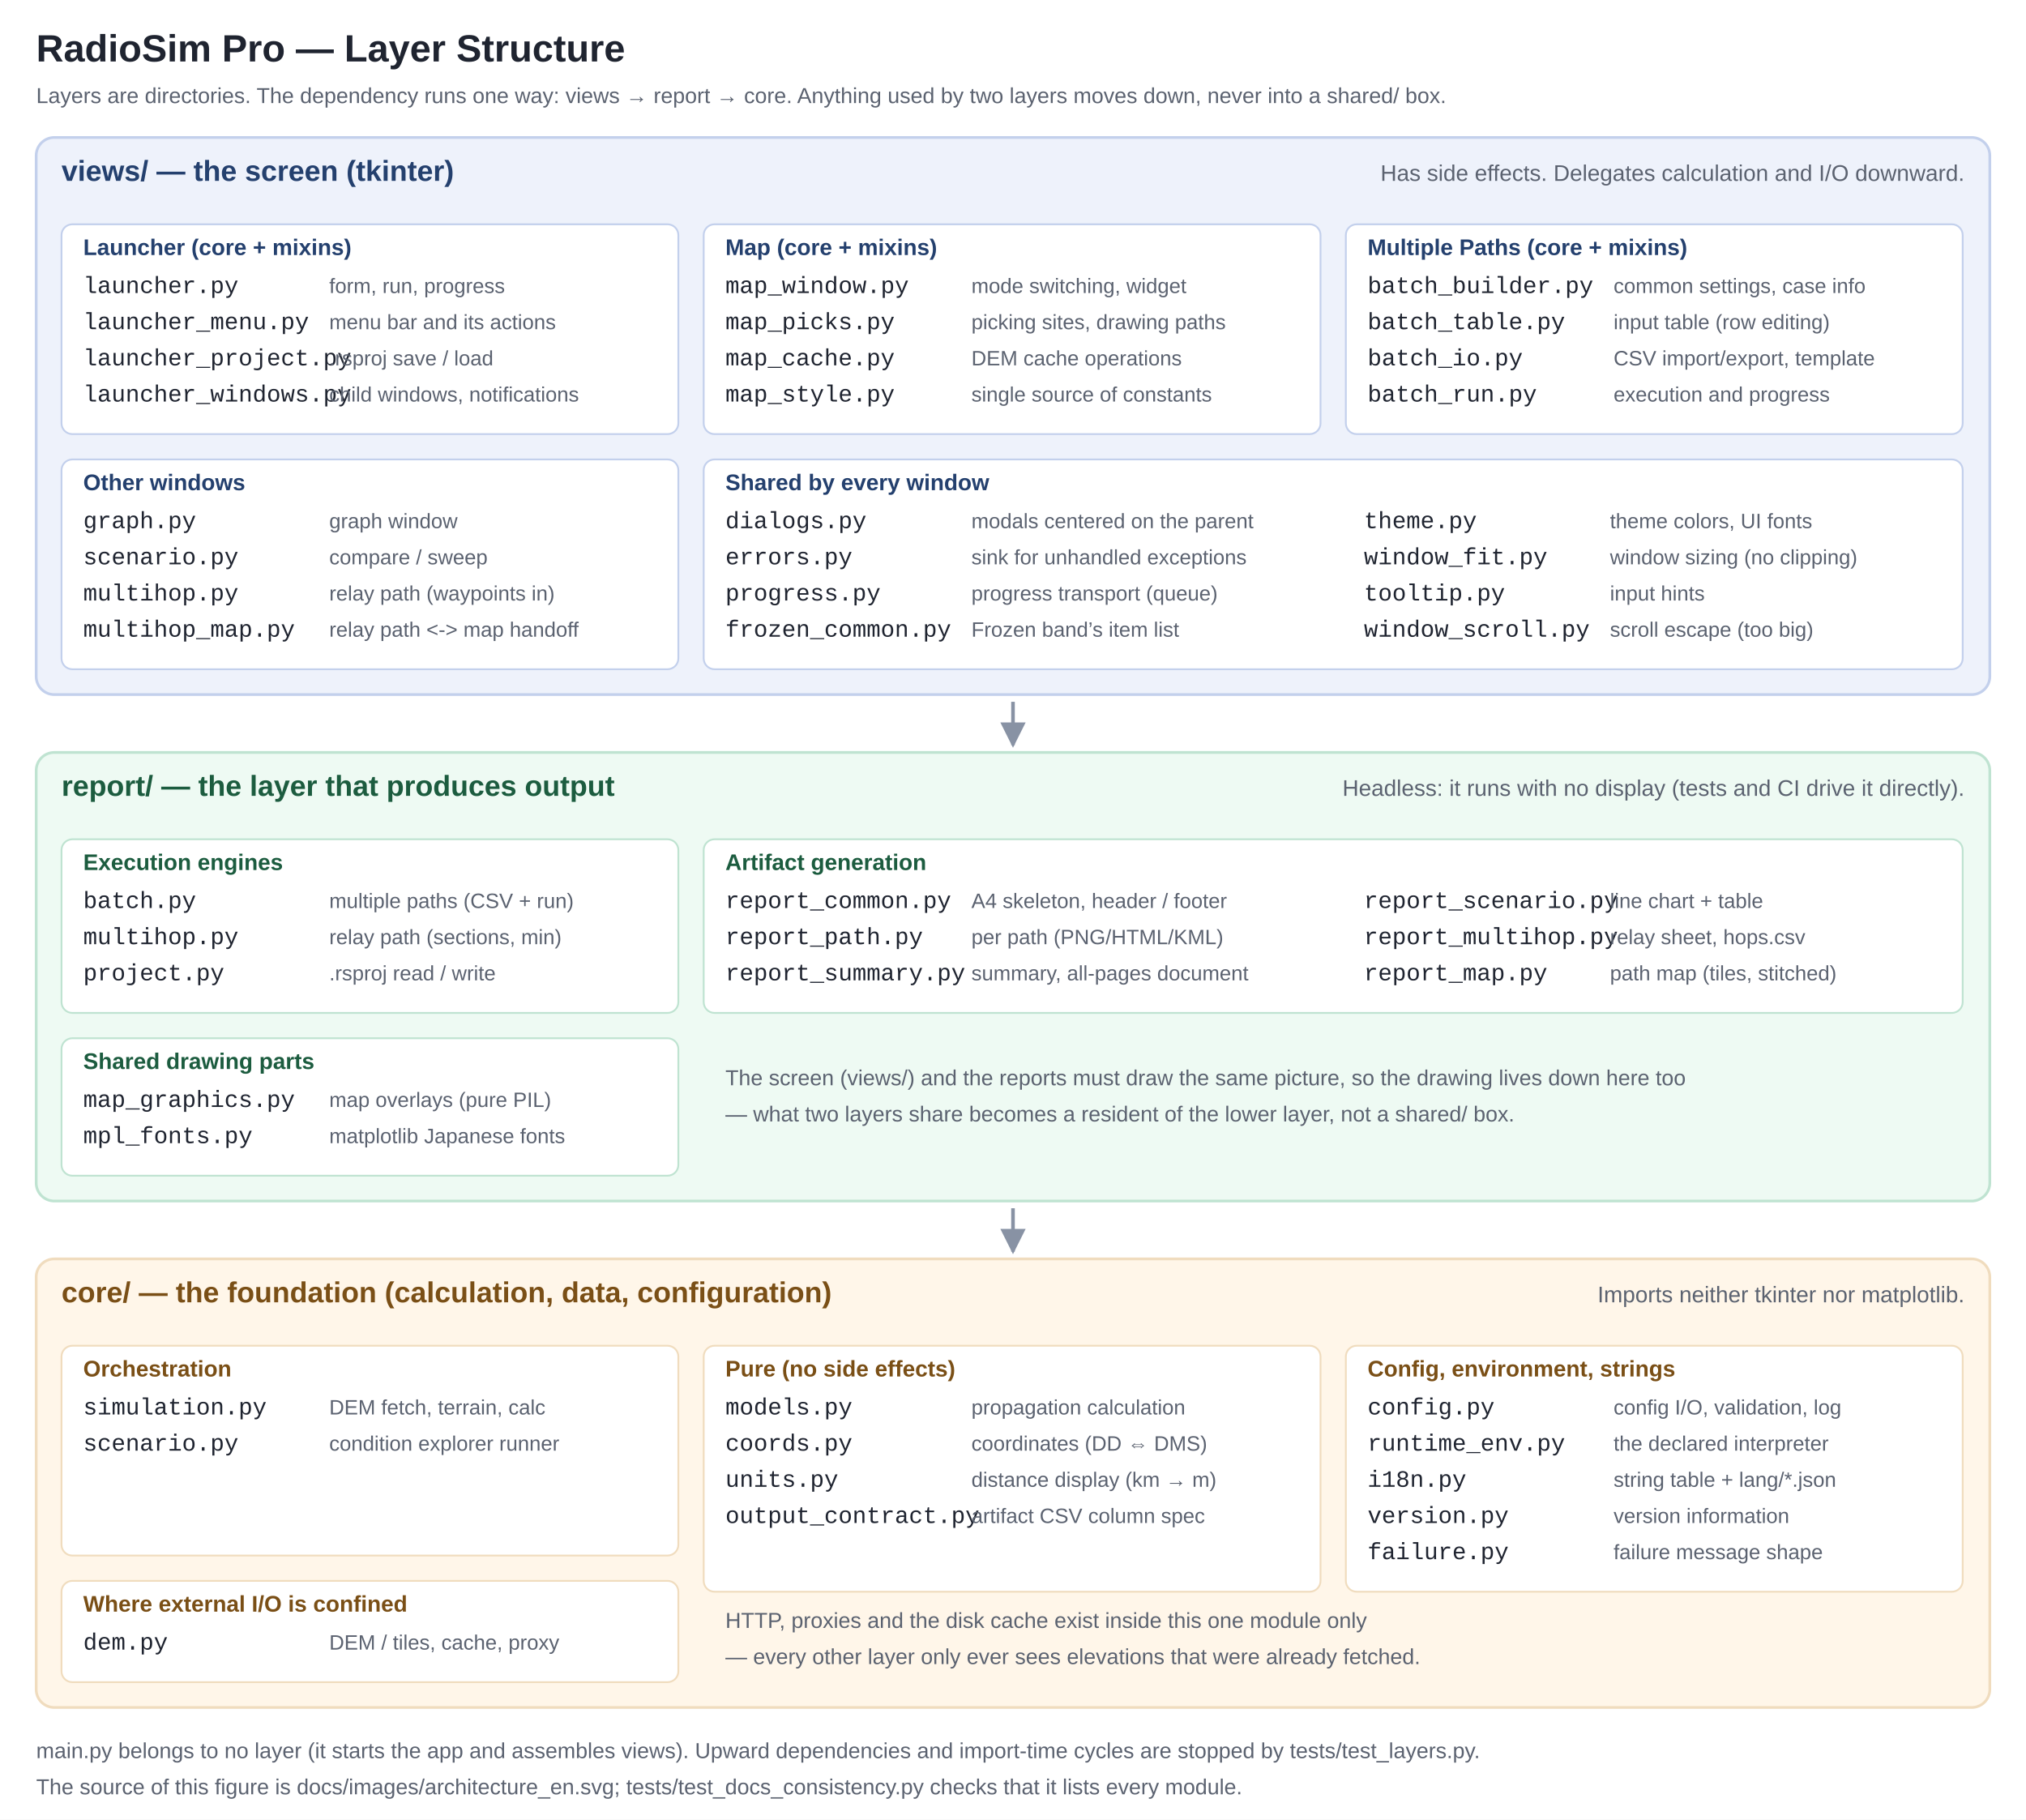
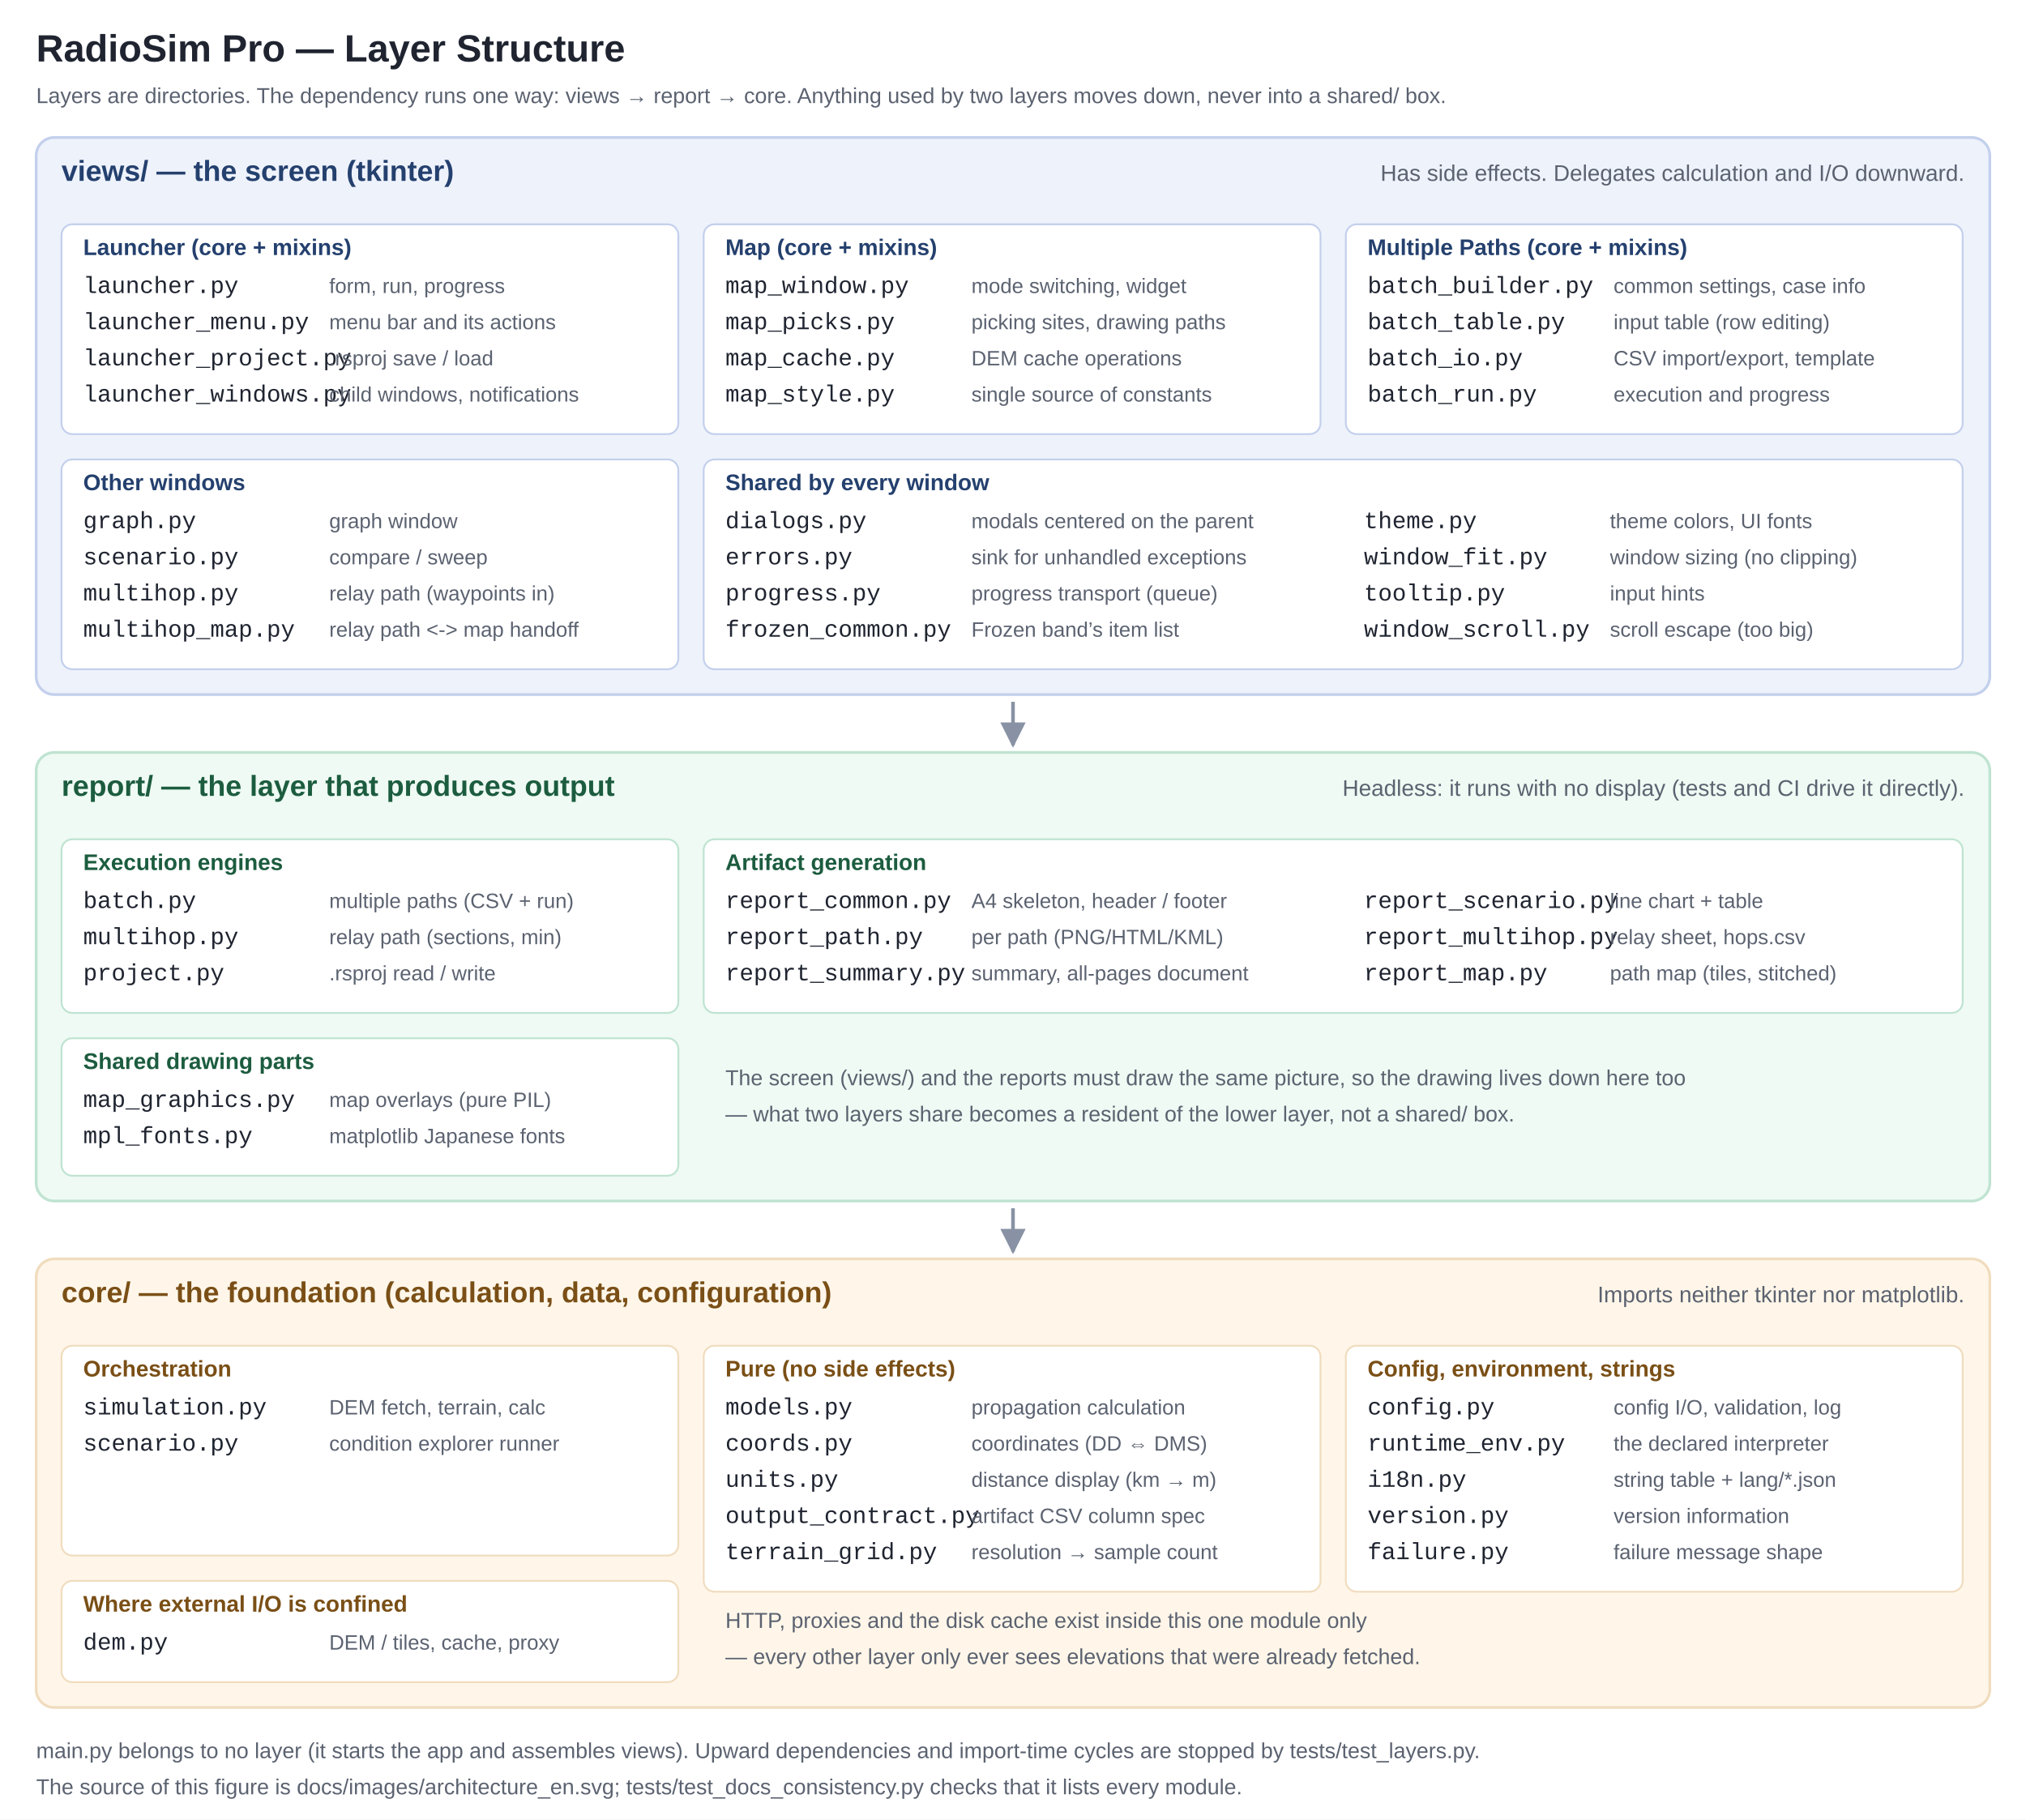
<svg xmlns="http://www.w3.org/2000/svg" viewBox="0 0 1120 1006" width="1120" height="1006" role="img" aria-labelledby="ttl desc" font-family="Arial,Helvetica,'Segoe UI',sans-serif">
  <defs>
    <marker id="ar" viewBox="0 0 10 10" refX="9" refY="5" markerWidth="7" markerHeight="7" orient="auto-start-reverse">
      <path d="M0,0 L10,5 L0,10 z" fill="#8892a4" />
    </marker>
    <style>
      .band  { stroke-width:1.5 }
      .card  { fill:#ffffff; stroke-width:1 }
      .lname { font-size:16px; font-weight:700 }
      .lrule { font-size:12.5px; fill:#5b6270 }
      .ctitle{ font-size:12.5px; font-weight:700 }
      .mod   { font-size:13px; font-family:Consolas,'Courier New',monospace; fill:#1f2430 }
      .role  { font-size:11.5px; fill:#5b6270 }
      .note  { font-size:12px; fill:#5b6270 }
      .arrow { stroke:#8892a4; stroke-width:2; marker-end:url(#ar) }
    </style>
  </defs>
  <rect width="1120" height="1006" fill="#ffffff" />
  <text x="20" y="34" font-size="21" font-weight="700" fill="#1f2430">RadioSim Pro — Layer Structure</text>
  <text x="20" y="57" class="note">Layers are directories. The dependency runs one way: views → report → core. Anything used by two layers moves down, never into a shared/ box.</text>
  <rect class="band" x="20" y="76" width="1080" height="308" rx="10" fill="#eef2fb" stroke="#c3d0ec" />
  <text x="34" y="100" class="lname" fill="#24406e">views/ — the screen (tkinter)</text>
  <text x="1086" y="100" class="lrule" text-anchor="end">Has side effects. Delegates calculation and I/O downward.</text>
  <g>
    <rect class="card" x="34" y="124" width="341" height="116" rx="6" stroke="#c3d0ec" />
    <text x="46" y="141" class="ctitle" fill="#24406e">Launcher (core + mixins)</text>
    <text x="46" y="162" class="mod">launcher.py</text>
    <text x="182" y="162" class="role">form, run, progress</text>
    <text x="46" y="182" class="mod">launcher_menu.py</text>
    <text x="182" y="182" class="role">menu bar and its actions</text>
    <text x="46" y="202" class="mod">launcher_project.py</text>
    <text x="182" y="202" class="role">.rsproj save / load</text>
    <text x="46" y="222" class="mod">launcher_windows.py</text>
    <text x="182" y="222" class="role">child windows, notifications</text>
    <rect class="card" x="389" y="124" width="341" height="116" rx="6" stroke="#c3d0ec" />
    <text x="401" y="141" class="ctitle" fill="#24406e">Map (core + mixins)</text>
    <text x="401" y="162" class="mod">map_window.py</text>
    <text x="537" y="162" class="role">mode switching, widget</text>
    <text x="401" y="182" class="mod">map_picks.py</text>
    <text x="537" y="182" class="role">picking sites, drawing paths</text>
    <text x="401" y="202" class="mod">map_cache.py</text>
    <text x="537" y="202" class="role">DEM cache operations</text>
    <text x="401" y="222" class="mod">map_style.py</text>
    <text x="537" y="222" class="role">single source of constants</text>
    <rect class="card" x="744" y="124" width="341" height="116" rx="6" stroke="#c3d0ec" />
    <text x="756" y="141" class="ctitle" fill="#24406e">Multiple Paths (core + mixins)</text>
    <text x="756" y="162" class="mod">batch_builder.py</text>
    <text x="892" y="162" class="role">common settings, case info</text>
    <text x="756" y="182" class="mod">batch_table.py</text>
    <text x="892" y="182" class="role">input table (row editing)</text>
    <text x="756" y="202" class="mod">batch_io.py</text>
    <text x="892" y="202" class="role">CSV import/export, template</text>
    <text x="756" y="222" class="mod">batch_run.py</text>
    <text x="892" y="222" class="role">execution and progress</text>
  </g>
  <g>
    <rect class="card" x="34" y="254" width="341" height="116" rx="6" stroke="#c3d0ec" />
    <text x="46" y="271" class="ctitle" fill="#24406e">Other windows</text>
    <text x="46" y="292" class="mod">graph.py</text>
    <text x="182" y="292" class="role">graph window</text>
    <text x="46" y="312" class="mod">scenario.py</text>
    <text x="182" y="312" class="role">compare / sweep</text>
    <text x="46" y="332" class="mod">multihop.py</text>
    <text x="182" y="332" class="role">relay path (waypoints in)</text>
    <text x="46" y="352" class="mod">multihop_map.py</text>
    <text x="182" y="352" class="role">relay path &lt;-&gt; map handoff</text>
    <rect class="card" x="389" y="254" width="696" height="116" rx="6" stroke="#c3d0ec" />
    <text x="401" y="271" class="ctitle" fill="#24406e">Shared by every window</text>
    <text x="401" y="292" class="mod">dialogs.py</text>
    <text x="537" y="292" class="role">modals centered on the parent</text>
    <text x="401" y="312" class="mod">errors.py</text>
    <text x="537" y="312" class="role">sink for unhandled exceptions</text>
    <text x="401" y="332" class="mod">progress.py</text>
    <text x="537" y="332" class="role">progress transport (queue)</text>
    <text x="401" y="352" class="mod">frozen_common.py</text>
    <text x="537" y="352" class="role">Frozen band’s item list</text>
    <text x="754" y="292" class="mod">theme.py</text>
    <text x="890" y="292" class="role">theme colors, UI fonts</text>
    <text x="754" y="312" class="mod">window_fit.py</text>
    <text x="890" y="312" class="role">window sizing (no clipping)</text>
    <text x="754" y="332" class="mod">tooltip.py</text>
    <text x="890" y="332" class="role">input hints</text>
    <text x="754" y="352" class="mod">window_scroll.py</text>
    <text x="890" y="352" class="role">scroll escape (too big)</text>
  </g>
  <line class="arrow" x1="560" y1="388" x2="560" y2="412" />
  <rect class="band" x="20" y="416" width="1080" height="248" rx="10" fill="#eefaf3" stroke="#bfe3d1" />
  <text x="34" y="440" class="lname" fill="#1c5c3f">report/ — the layer that produces output</text>
  <text x="1086" y="440" class="lrule" text-anchor="end">Headless: it runs with no display (tests and CI drive it directly).</text>
  <g>
    <rect class="card" x="34" y="464" width="341" height="96" rx="6" stroke="#bfe3d1" />
    <text x="46" y="481" class="ctitle" fill="#1c5c3f">Execution engines</text>
    <text x="46" y="502" class="mod">batch.py</text>
    <text x="182" y="502" class="role">multiple paths (CSV + run)</text>
    <text x="46" y="522" class="mod">multihop.py</text>
    <text x="182" y="522" class="role">relay path (sections, min)</text>
    <text x="46" y="542" class="mod">project.py</text>
    <text x="182" y="542" class="role">.rsproj read / write</text>
    <rect class="card" x="389" y="464" width="696" height="96" rx="6" stroke="#bfe3d1" />
    <text x="401" y="481" class="ctitle" fill="#1c5c3f">Artifact generation</text>
    <text x="401" y="502" class="mod">report_common.py</text>
    <text x="537" y="502" class="role">A4 skeleton, header / footer</text>
    <text x="401" y="522" class="mod">report_path.py</text>
    <text x="537" y="522" class="role">per path (PNG/HTML/KML)</text>
    <text x="401" y="542" class="mod">report_summary.py</text>
    <text x="537" y="542" class="role">summary, all-pages document</text>
    <text x="754" y="502" class="mod">report_scenario.py</text>
    <text x="890" y="502" class="role">line chart + table</text>
    <text x="754" y="522" class="mod">report_multihop.py</text>
    <text x="890" y="522" class="role">relay sheet, hops.csv</text>
    <text x="754" y="542" class="mod">report_map.py</text>
    <text x="890" y="542" class="role">path map (tiles, stitched)</text>
  </g>
  <g>
    <rect class="card" x="34" y="574" width="341" height="76" rx="6" stroke="#bfe3d1" />
    <text x="46" y="591" class="ctitle" fill="#1c5c3f">Shared drawing parts</text>
    <text x="46" y="612" class="mod">map_graphics.py</text>
    <text x="182" y="612" class="role">map overlays (pure PIL)</text>
    <text x="46" y="632" class="mod">mpl_fonts.py</text>
    <text x="182" y="632" class="role">matplotlib Japanese fonts</text>
    <text x="401" y="600" class="note">The screen (views/) and the reports must draw the same picture, so the drawing lives down here too</text>
    <text x="401" y="620" class="note">— what two layers share becomes a resident of the lower layer, not a shared/ box.</text>
  </g>
  <line class="arrow" x1="560" y1="668" x2="560" y2="692" />
  <rect class="band" x="20" y="696" width="1080" height="248" rx="10" fill="#fff6e9" stroke="#f0dcbe" />
  <text x="34" y="720" class="lname" fill="#7a4f16">core/ — the foundation (calculation, data, configuration)</text>
  <text x="1086" y="720" class="lrule" text-anchor="end">Imports neither tkinter nor matplotlib.</text>
  <g>
    <rect class="card" x="34" y="744" width="341" height="116" rx="6" stroke="#f0dcbe" />
    <text x="46" y="761" class="ctitle" fill="#7a4f16">Orchestration</text>
    <text x="46" y="782" class="mod">simulation.py</text>
    <text x="182" y="782" class="role">DEM fetch, terrain, calc</text>
    <text x="46" y="802" class="mod">scenario.py</text>
    <text x="182" y="802" class="role">condition explorer runner</text>
    <rect class="card" x="389" y="744" width="341" height="136" rx="6" stroke="#f0dcbe" />
    <text x="401" y="761" class="ctitle" fill="#7a4f16">Pure (no side effects)</text>
    <text x="401" y="782" class="mod">models.py</text>
    <text x="537" y="782" class="role">propagation calculation</text>
    <text x="401" y="802" class="mod">coords.py</text>
    <text x="537" y="802" class="role">coordinates (DD ⇔ DMS)</text>
    <text x="401" y="822" class="mod">units.py</text>
    <text x="537" y="822" class="role">distance display (km → m)</text>
    <text x="401" y="842" class="mod">output_contract.py</text>
    <text x="537" y="842" class="role">artifact CSV column spec</text>
+     <text x="401" y="862" class="mod">terrain_grid.py</text>
+     <text x="537" y="862" class="role">resolution → sample count</text>
    <rect class="card" x="744" y="744" width="341" height="136" rx="6" stroke="#f0dcbe" />
    <text x="756" y="761" class="ctitle" fill="#7a4f16">Config, environment, strings</text>
    <text x="756" y="782" class="mod">config.py</text>
    <text x="892" y="782" class="role">config I/O, validation, log</text>
    <text x="756" y="802" class="mod">runtime_env.py</text>
    <text x="892" y="802" class="role">the declared interpreter</text>
    <text x="756" y="822" class="mod">i18n.py</text>
    <text x="892" y="822" class="role">string table + lang/*.json</text>
    <text x="756" y="842" class="mod">version.py</text>
    <text x="892" y="842" class="role">version information</text>
    <text x="756" y="862" class="mod">failure.py</text>
    <text x="892" y="862" class="role">failure message shape</text>
  </g>
  <g>
    <rect class="card" x="34" y="874" width="341" height="56" rx="6" stroke="#f0dcbe" />
    <text x="46" y="891" class="ctitle" fill="#7a4f16">Where external I/O is confined</text>
    <text x="46" y="912" class="mod">dem.py</text>
    <text x="182" y="912" class="role">DEM / tiles, cache, proxy</text>
    <text x="401" y="900" class="note">HTTP, proxies and the disk cache exist inside this one module only</text>
    <text x="401" y="920" class="note">— every other layer only ever sees elevations that were already fetched.</text>
  </g>
  <text x="20" y="972" class="note">main.py belongs to no layer (it starts the app and assembles views). Upward dependencies and import-time cycles are stopped by tests/test_layers.py.</text>
  <text x="20" y="992" class="note">The source of this figure is docs/images/architecture_en.svg; tests/test_docs_consistency.py checks that it lists every module.</text>
</svg>
